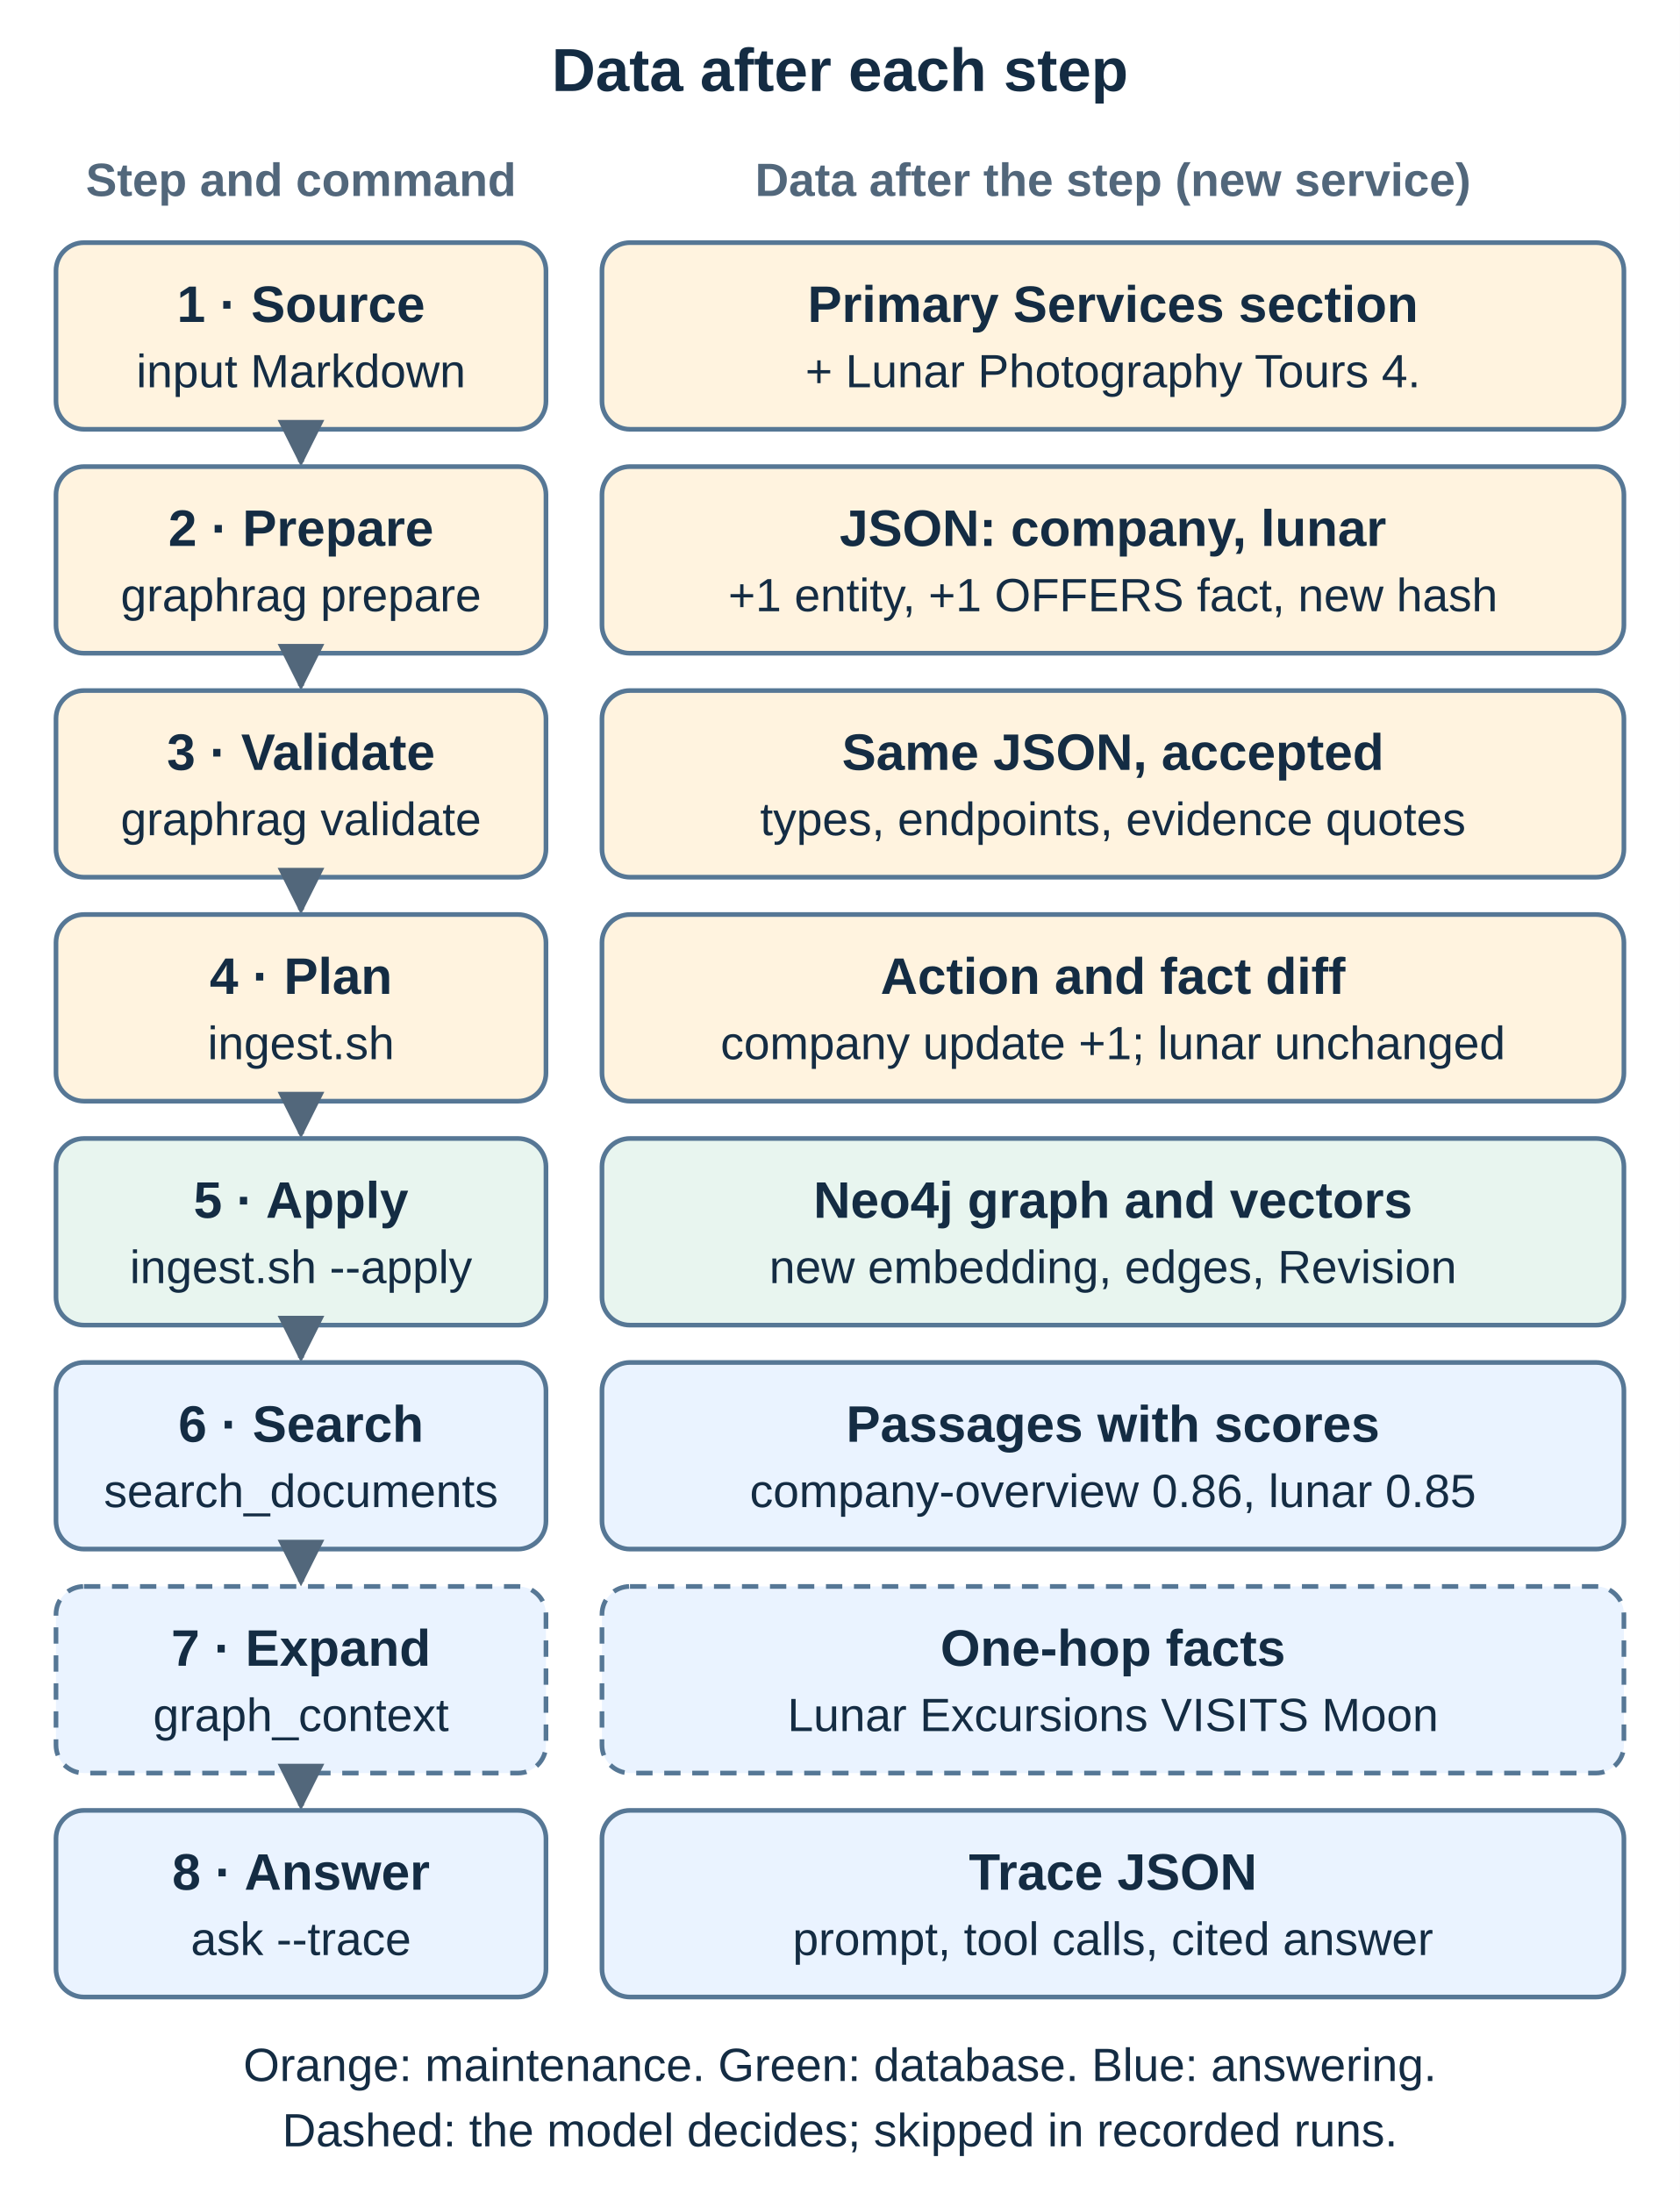
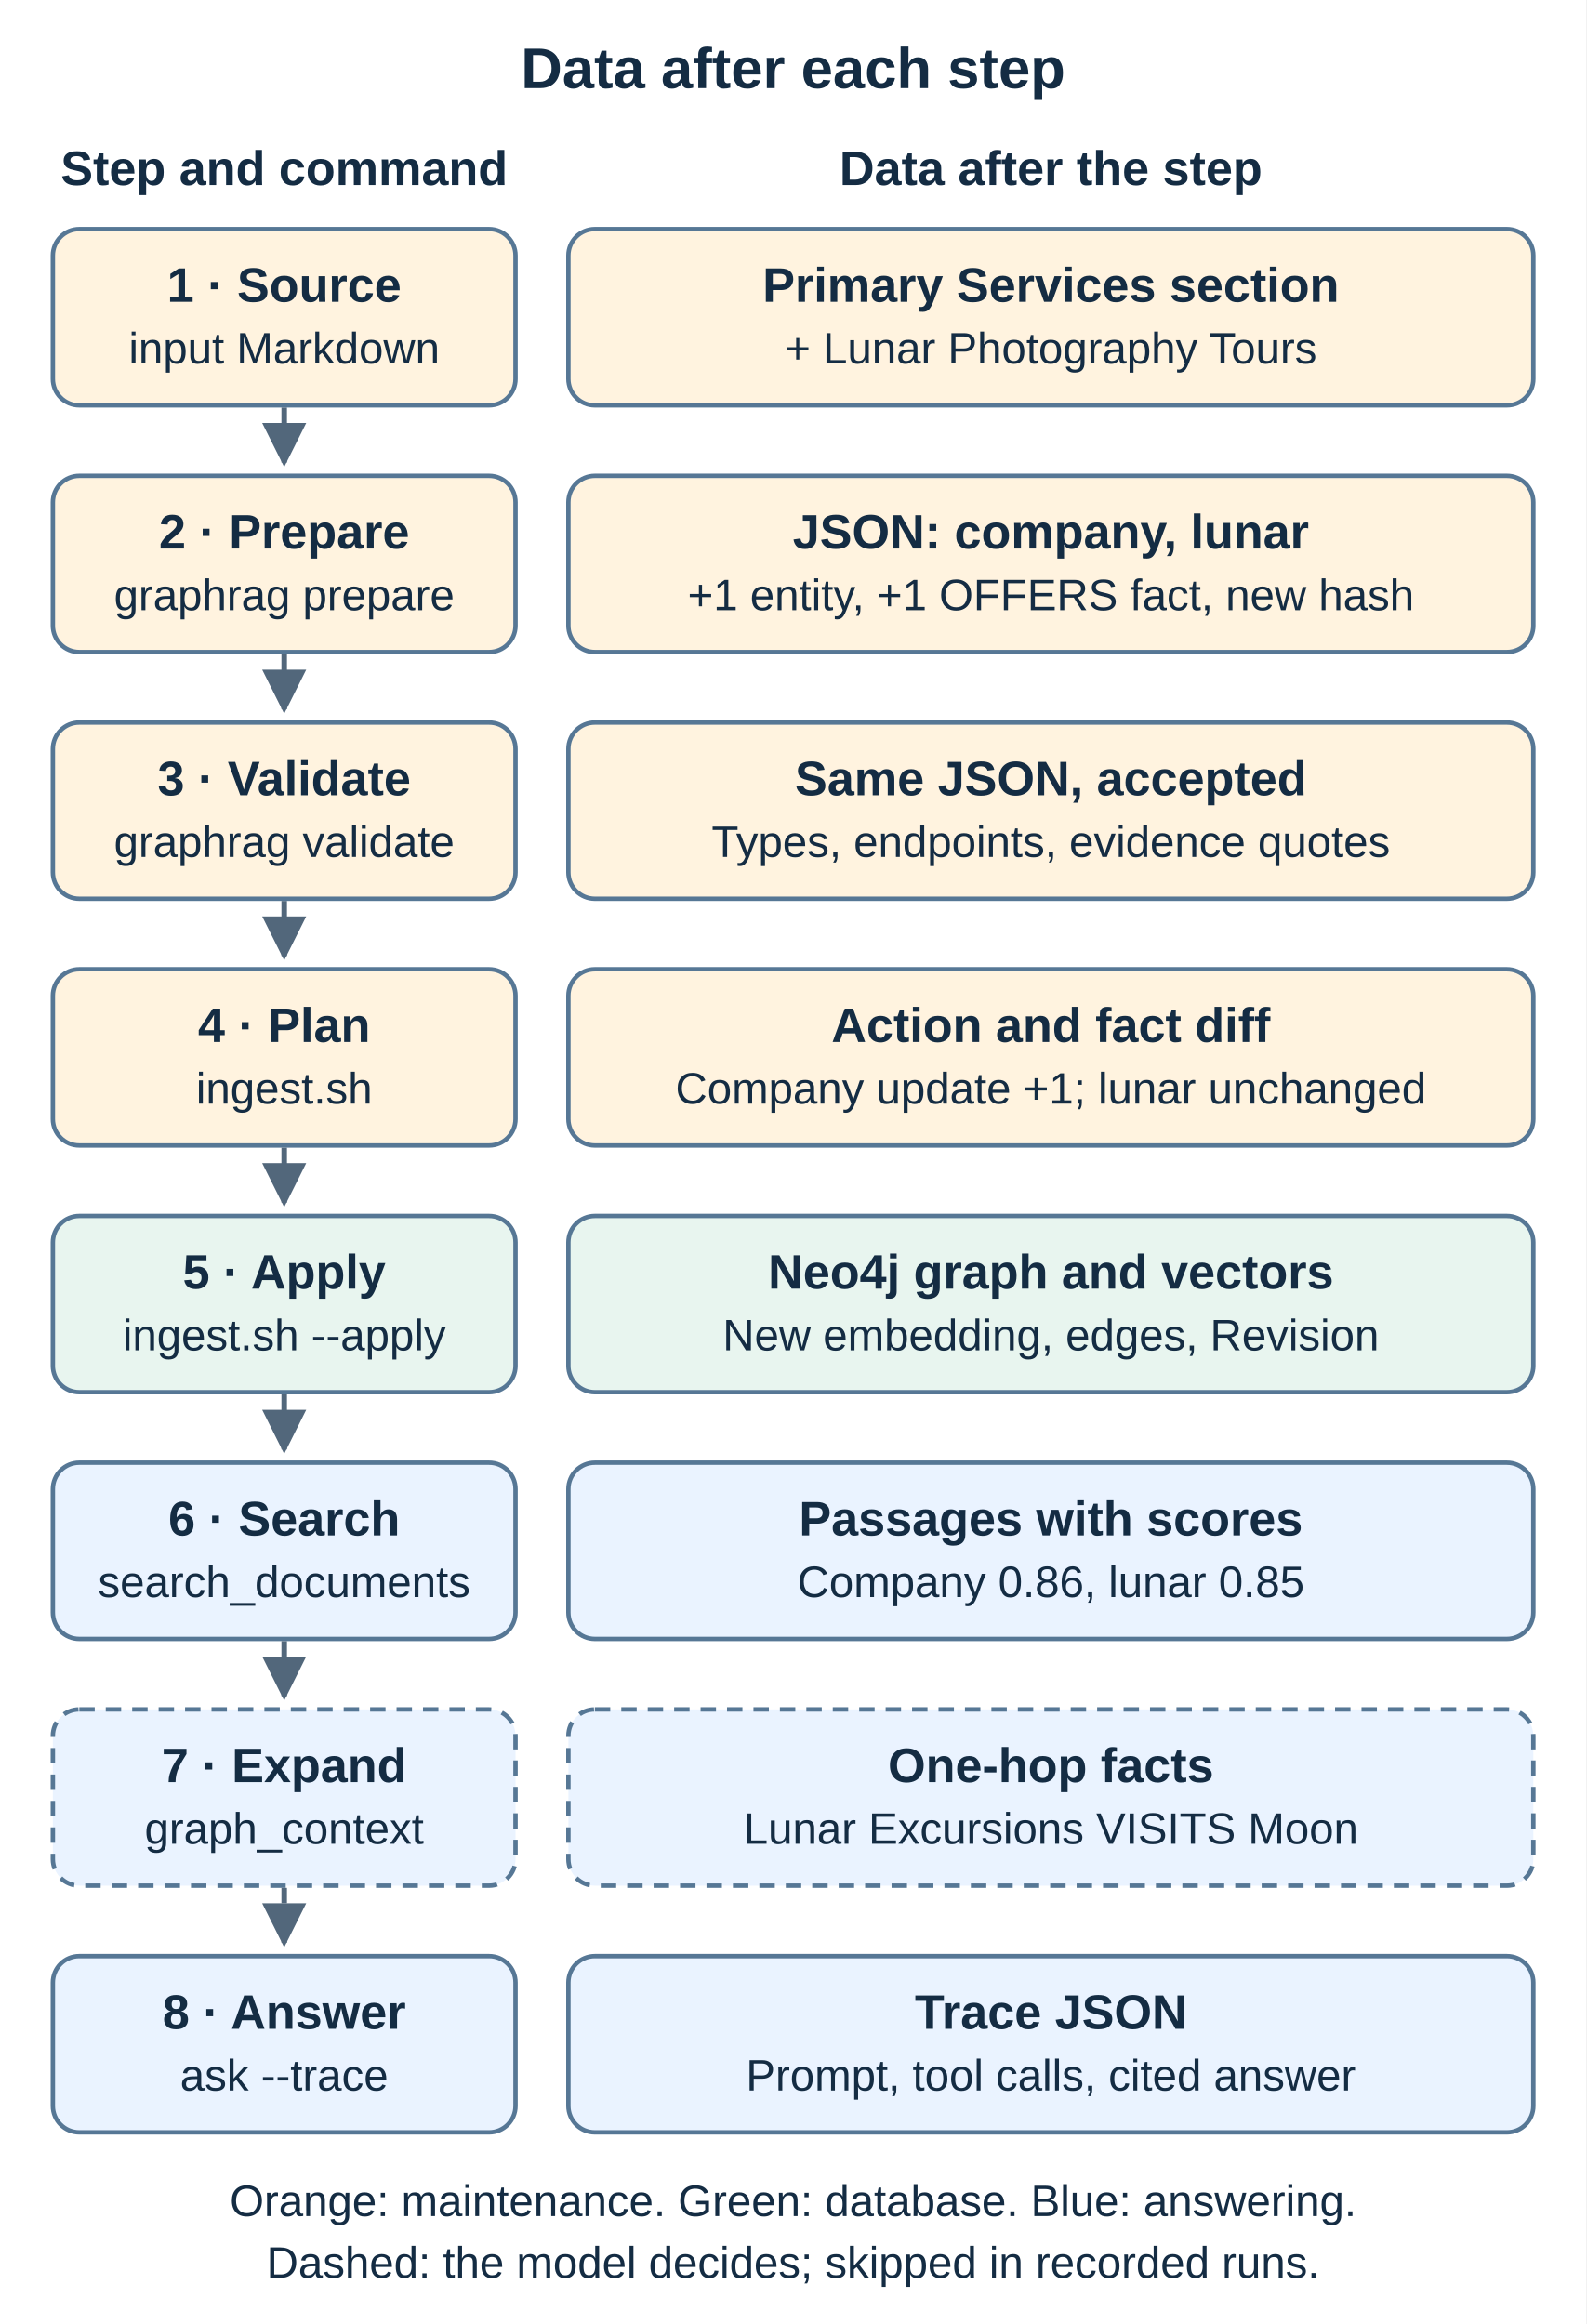
- <svg xmlns="http://www.w3.org/2000/svg" width="720" height="940" viewBox="0 0 720 940" role="img" aria-labelledby="title desc">
+ <svg xmlns="http://www.w3.org/2000/svg" width="720" height="1055" viewBox="0 0 720 1055" role="img" aria-labelledby="title desc">
  <defs>
-     <marker id="arrow" viewBox="0 0 10 10" refX="9" refY="5" markerWidth="8" markerHeight="8" orient="auto-start-reverse">
+     <marker id="arrow" viewBox="0 0 10 10" refX="9" refY="5" markerWidth="8" markerHeight="8" orient="auto">
      <path d="M0 0L10 5L0 10Z" fill="#52677b" />
    </marker>
  </defs>
-   <style>text{font-family:Arial,Helvetica,sans-serif;fill:#142c43}.title{font-size:26px;font-weight:700}.head{font-size:20px;font-weight:700;fill:#52677b}.label{font-size:22px;font-weight:600}.detail{font-size:20px}.edge{stroke:#52677b;stroke-width:2.5;fill:none;marker-end:url(#arrow)}.dash{stroke-dasharray:7 5}.box{stroke:#567795;stroke-width:2}.write{fill:#fff3df}.store{fill:#e8f5ef}.read{fill:#eaf3ff}</style>
-   <rect width="720" height="940" fill="#fff" />
-   <text x="360" y="39" text-anchor="middle" class="title">Data after each step</text>
-   <text x="129" y="84" text-anchor="middle" class="head">Step and command</text>
-   <text x="477" y="84" text-anchor="middle" class="head">Data after the step (new service)</text>
+   <style>text{font-family:Arial,Helvetica,sans-serif;fill:#142c43;font-size:20px}.title{font-size:26px;font-weight:700}.label{font-size:22px;font-weight:600}.detail{font-size:20px}.edge{stroke:#52677b;stroke-width:2.5;fill:none;marker-end:url(#arrow)}.dash{stroke-dasharray:7 5}.box{stroke:#567795;stroke-width:2}.read{fill:#eaf3ff}.write{fill:#fff3df}.store{fill:#e8f5ef}.invalid{fill:#ffebee;stroke:#b42318}</style>
+   <rect width="720" height="1055" fill="#fff" />
+   <text x="360" y="40" text-anchor="middle" class="title">Data after each step</text>
+   <text x="129" y="84" text-anchor="middle" class="label">Step and command</text>
+   <text x="477" y="84" text-anchor="middle" class="label">Data after the step</text>
  <rect x="24" y="104" width="210" height="80" rx="12" class="box write" />
-   <text x="129" y="138" text-anchor="middle" class="label">1 · Source</text>
-   <text x="129" y="166" text-anchor="middle" class="detail">input Markdown</text>
+   <text x="129.0" y="137.0" text-anchor="middle" class="label">1 · Source</text>
+   <text x="129.0" y="165.0" text-anchor="middle" class="detail">input Markdown</text>
  <rect x="258" y="104" width="438" height="80" rx="12" class="box write" />
-   <text x="477" y="138" text-anchor="middle" class="label">Primary Services section</text>
-   <text x="477" y="166" text-anchor="middle" class="detail">+ Lunar Photography Tours 4.</text>
-   <path class="edge" d="M129 185 V198" />
-   <rect x="24" y="200" width="210" height="80" rx="12" class="box write" />
-   <text x="129" y="234" text-anchor="middle" class="label">2 · Prepare</text>
-   <text x="129" y="262" text-anchor="middle" class="detail">graphrag prepare</text>
-   <rect x="258" y="200" width="438" height="80" rx="12" class="box write" />
-   <text x="477" y="234" text-anchor="middle" class="label">JSON: company, lunar</text>
-   <text x="477" y="262" text-anchor="middle" class="detail">+1 entity, +1 OFFERS fact, new hash</text>
-   <path class="edge" d="M129 281 V294" />
-   <rect x="24" y="296" width="210" height="80" rx="12" class="box write" />
-   <text x="129" y="330" text-anchor="middle" class="label">3 · Validate</text>
-   <text x="129" y="358" text-anchor="middle" class="detail">graphrag validate</text>
-   <rect x="258" y="296" width="438" height="80" rx="12" class="box write" />
-   <text x="477" y="330" text-anchor="middle" class="label">Same JSON, accepted</text>
-   <text x="477" y="358" text-anchor="middle" class="detail">types, endpoints, evidence quotes</text>
-   <path class="edge" d="M129 377 V390" />
-   <rect x="24" y="392" width="210" height="80" rx="12" class="box write" />
-   <text x="129" y="426" text-anchor="middle" class="label">4 · Plan</text>
-   <text x="129" y="454" text-anchor="middle" class="detail">ingest.sh</text>
-   <rect x="258" y="392" width="438" height="80" rx="12" class="box write" />
-   <text x="477" y="426" text-anchor="middle" class="label">Action and fact diff</text>
-   <text x="477" y="454" text-anchor="middle" class="detail">company update +1; lunar unchanged</text>
-   <path class="edge" d="M129 473 V486" />
-   <rect x="24" y="488" width="210" height="80" rx="12" class="box store" />
-   <text x="129" y="522" text-anchor="middle" class="label">5 · Apply</text>
-   <text x="129" y="550" text-anchor="middle" class="detail">ingest.sh --apply</text>
-   <rect x="258" y="488" width="438" height="80" rx="12" class="box store" />
-   <text x="477" y="522" text-anchor="middle" class="label">Neo4j graph and vectors</text>
-   <text x="477" y="550" text-anchor="middle" class="detail">new embedding, edges, Revision</text>
-   <path class="edge" d="M129 569 V582" />
-   <rect x="24" y="584" width="210" height="80" rx="12" class="box read" />
-   <text x="129" y="618" text-anchor="middle" class="label">6 · Search</text>
-   <text x="129" y="646" text-anchor="middle" class="detail">search_documents</text>
-   <rect x="258" y="584" width="438" height="80" rx="12" class="box read" />
-   <text x="477" y="618" text-anchor="middle" class="label">Passages with scores</text>
-   <text x="477" y="646" text-anchor="middle" class="detail">company-overview 0.86, lunar 0.85</text>
-   <path class="edge dash" d="M129 665 V678" />
-   <rect x="24" y="680" width="210" height="80" rx="12" class="box read dash" />
-   <text x="129" y="714" text-anchor="middle" class="label">7 · Expand</text>
-   <text x="129" y="742" text-anchor="middle" class="detail">graph_context</text>
-   <rect x="258" y="680" width="438" height="80" rx="12" class="box read dash" />
-   <text x="477" y="714" text-anchor="middle" class="label">One-hop facts</text>
-   <text x="477" y="742" text-anchor="middle" class="detail">Lunar Excursions VISITS Moon</text>
-   <path class="edge dash" d="M129 761 V774" />
-   <rect x="24" y="776" width="210" height="80" rx="12" class="box read" />
-   <text x="129" y="810" text-anchor="middle" class="label">8 · Answer</text>
-   <text x="129" y="838" text-anchor="middle" class="detail">ask --trace</text>
-   <rect x="258" y="776" width="438" height="80" rx="12" class="box read" />
-   <text x="477" y="810" text-anchor="middle" class="label">Trace JSON</text>
-   <text x="477" y="838" text-anchor="middle" class="detail">prompt, tool calls, cited answer</text>
-   <text x="360" y="892" text-anchor="middle" class="detail">Orange: maintenance. Green: database. Blue: answering.</text>
-   <text x="360" y="920" text-anchor="middle" class="detail">Dashed: the model decides; skipped in recorded runs.</text>
+   <text x="477.0" y="137.0" text-anchor="middle" class="label">Primary Services section</text>
+   <text x="477.0" y="165.0" text-anchor="middle" class="detail">+ Lunar Photography Tours</text>
+   <path d="M129 185 V210" class="edge" />
+   <rect x="24" y="216" width="210" height="80" rx="12" class="box write" />
+   <text x="129.0" y="249.0" text-anchor="middle" class="label">2 · Prepare</text>
+   <text x="129.0" y="277.0" text-anchor="middle" class="detail">graphrag prepare</text>
+   <rect x="258" y="216" width="438" height="80" rx="12" class="box write" />
+   <text x="477.0" y="249.0" text-anchor="middle" class="label">JSON: company, lunar</text>
+   <text x="477.0" y="277.0" text-anchor="middle" class="detail">+1 entity, +1 OFFERS fact, new hash</text>
+   <path d="M129 297 V322" class="edge" />
+   <rect x="24" y="328" width="210" height="80" rx="12" class="box write" />
+   <text x="129.0" y="361.0" text-anchor="middle" class="label">3 · Validate</text>
+   <text x="129.0" y="389.0" text-anchor="middle" class="detail">graphrag validate</text>
+   <rect x="258" y="328" width="438" height="80" rx="12" class="box write" />
+   <text x="477.0" y="361.0" text-anchor="middle" class="label">Same JSON, accepted</text>
+   <text x="477.0" y="389.0" text-anchor="middle" class="detail">Types, endpoints, evidence quotes</text>
+   <path d="M129 409 V434" class="edge" />
+   <rect x="24" y="440" width="210" height="80" rx="12" class="box write" />
+   <text x="129.0" y="473.0" text-anchor="middle" class="label">4 · Plan</text>
+   <text x="129.0" y="501.0" text-anchor="middle" class="detail">ingest.sh</text>
+   <rect x="258" y="440" width="438" height="80" rx="12" class="box write" />
+   <text x="477.0" y="473.0" text-anchor="middle" class="label">Action and fact diff</text>
+   <text x="477.0" y="501.0" text-anchor="middle" class="detail">Company update +1; lunar unchanged</text>
+   <path d="M129 521 V546" class="edge" />
+   <rect x="24" y="552" width="210" height="80" rx="12" class="box store" />
+   <text x="129.0" y="585.0" text-anchor="middle" class="label">5 · Apply</text>
+   <text x="129.0" y="613.0" text-anchor="middle" class="detail">ingest.sh --apply</text>
+   <rect x="258" y="552" width="438" height="80" rx="12" class="box store" />
+   <text x="477.0" y="585.0" text-anchor="middle" class="label">Neo4j graph and vectors</text>
+   <text x="477.0" y="613.0" text-anchor="middle" class="detail">New embedding, edges, Revision</text>
+   <path d="M129 633 V658" class="edge" />
+   <rect x="24" y="664" width="210" height="80" rx="12" class="box read" />
+   <text x="129.0" y="697.0" text-anchor="middle" class="label">6 · Search</text>
+   <text x="129.0" y="725.0" text-anchor="middle" class="detail">search_documents</text>
+   <rect x="258" y="664" width="438" height="80" rx="12" class="box read" />
+   <text x="477.0" y="697.0" text-anchor="middle" class="label">Passages with scores</text>
+   <text x="477.0" y="725.0" text-anchor="middle" class="detail">Company 0.86, lunar 0.85</text>
+   <path d="M129 745 V770" class="edge dash" />
+   <rect x="24" y="776" width="210" height="80" rx="12" class="box read dash" />
+   <text x="129.0" y="809.0" text-anchor="middle" class="label">7 · Expand</text>
+   <text x="129.0" y="837.0" text-anchor="middle" class="detail">graph_context</text>
+   <rect x="258" y="776" width="438" height="80" rx="12" class="box read dash" />
+   <text x="477.0" y="809.0" text-anchor="middle" class="label">One-hop facts</text>
+   <text x="477.0" y="837.0" text-anchor="middle" class="detail">Lunar Excursions VISITS Moon</text>
+   <path d="M129 857 V882" class="edge dash" />
+   <rect x="24" y="888" width="210" height="80" rx="12" class="box read" />
+   <text x="129.0" y="921.0" text-anchor="middle" class="label">8 · Answer</text>
+   <text x="129.0" y="949.0" text-anchor="middle" class="detail">ask --trace</text>
+   <rect x="258" y="888" width="438" height="80" rx="12" class="box read" />
+   <text x="477.0" y="921.0" text-anchor="middle" class="label">Trace JSON</text>
+   <text x="477.0" y="949.0" text-anchor="middle" class="detail">Prompt, tool calls, cited answer</text>
+   <text x="360" y="1006" text-anchor="middle" class="detail">Orange: maintenance. Green: database. Blue: answering.</text>
+   <text x="360" y="1034" text-anchor="middle" class="detail">Dashed: the model decides; skipped in recorded runs.</text>
</svg>
